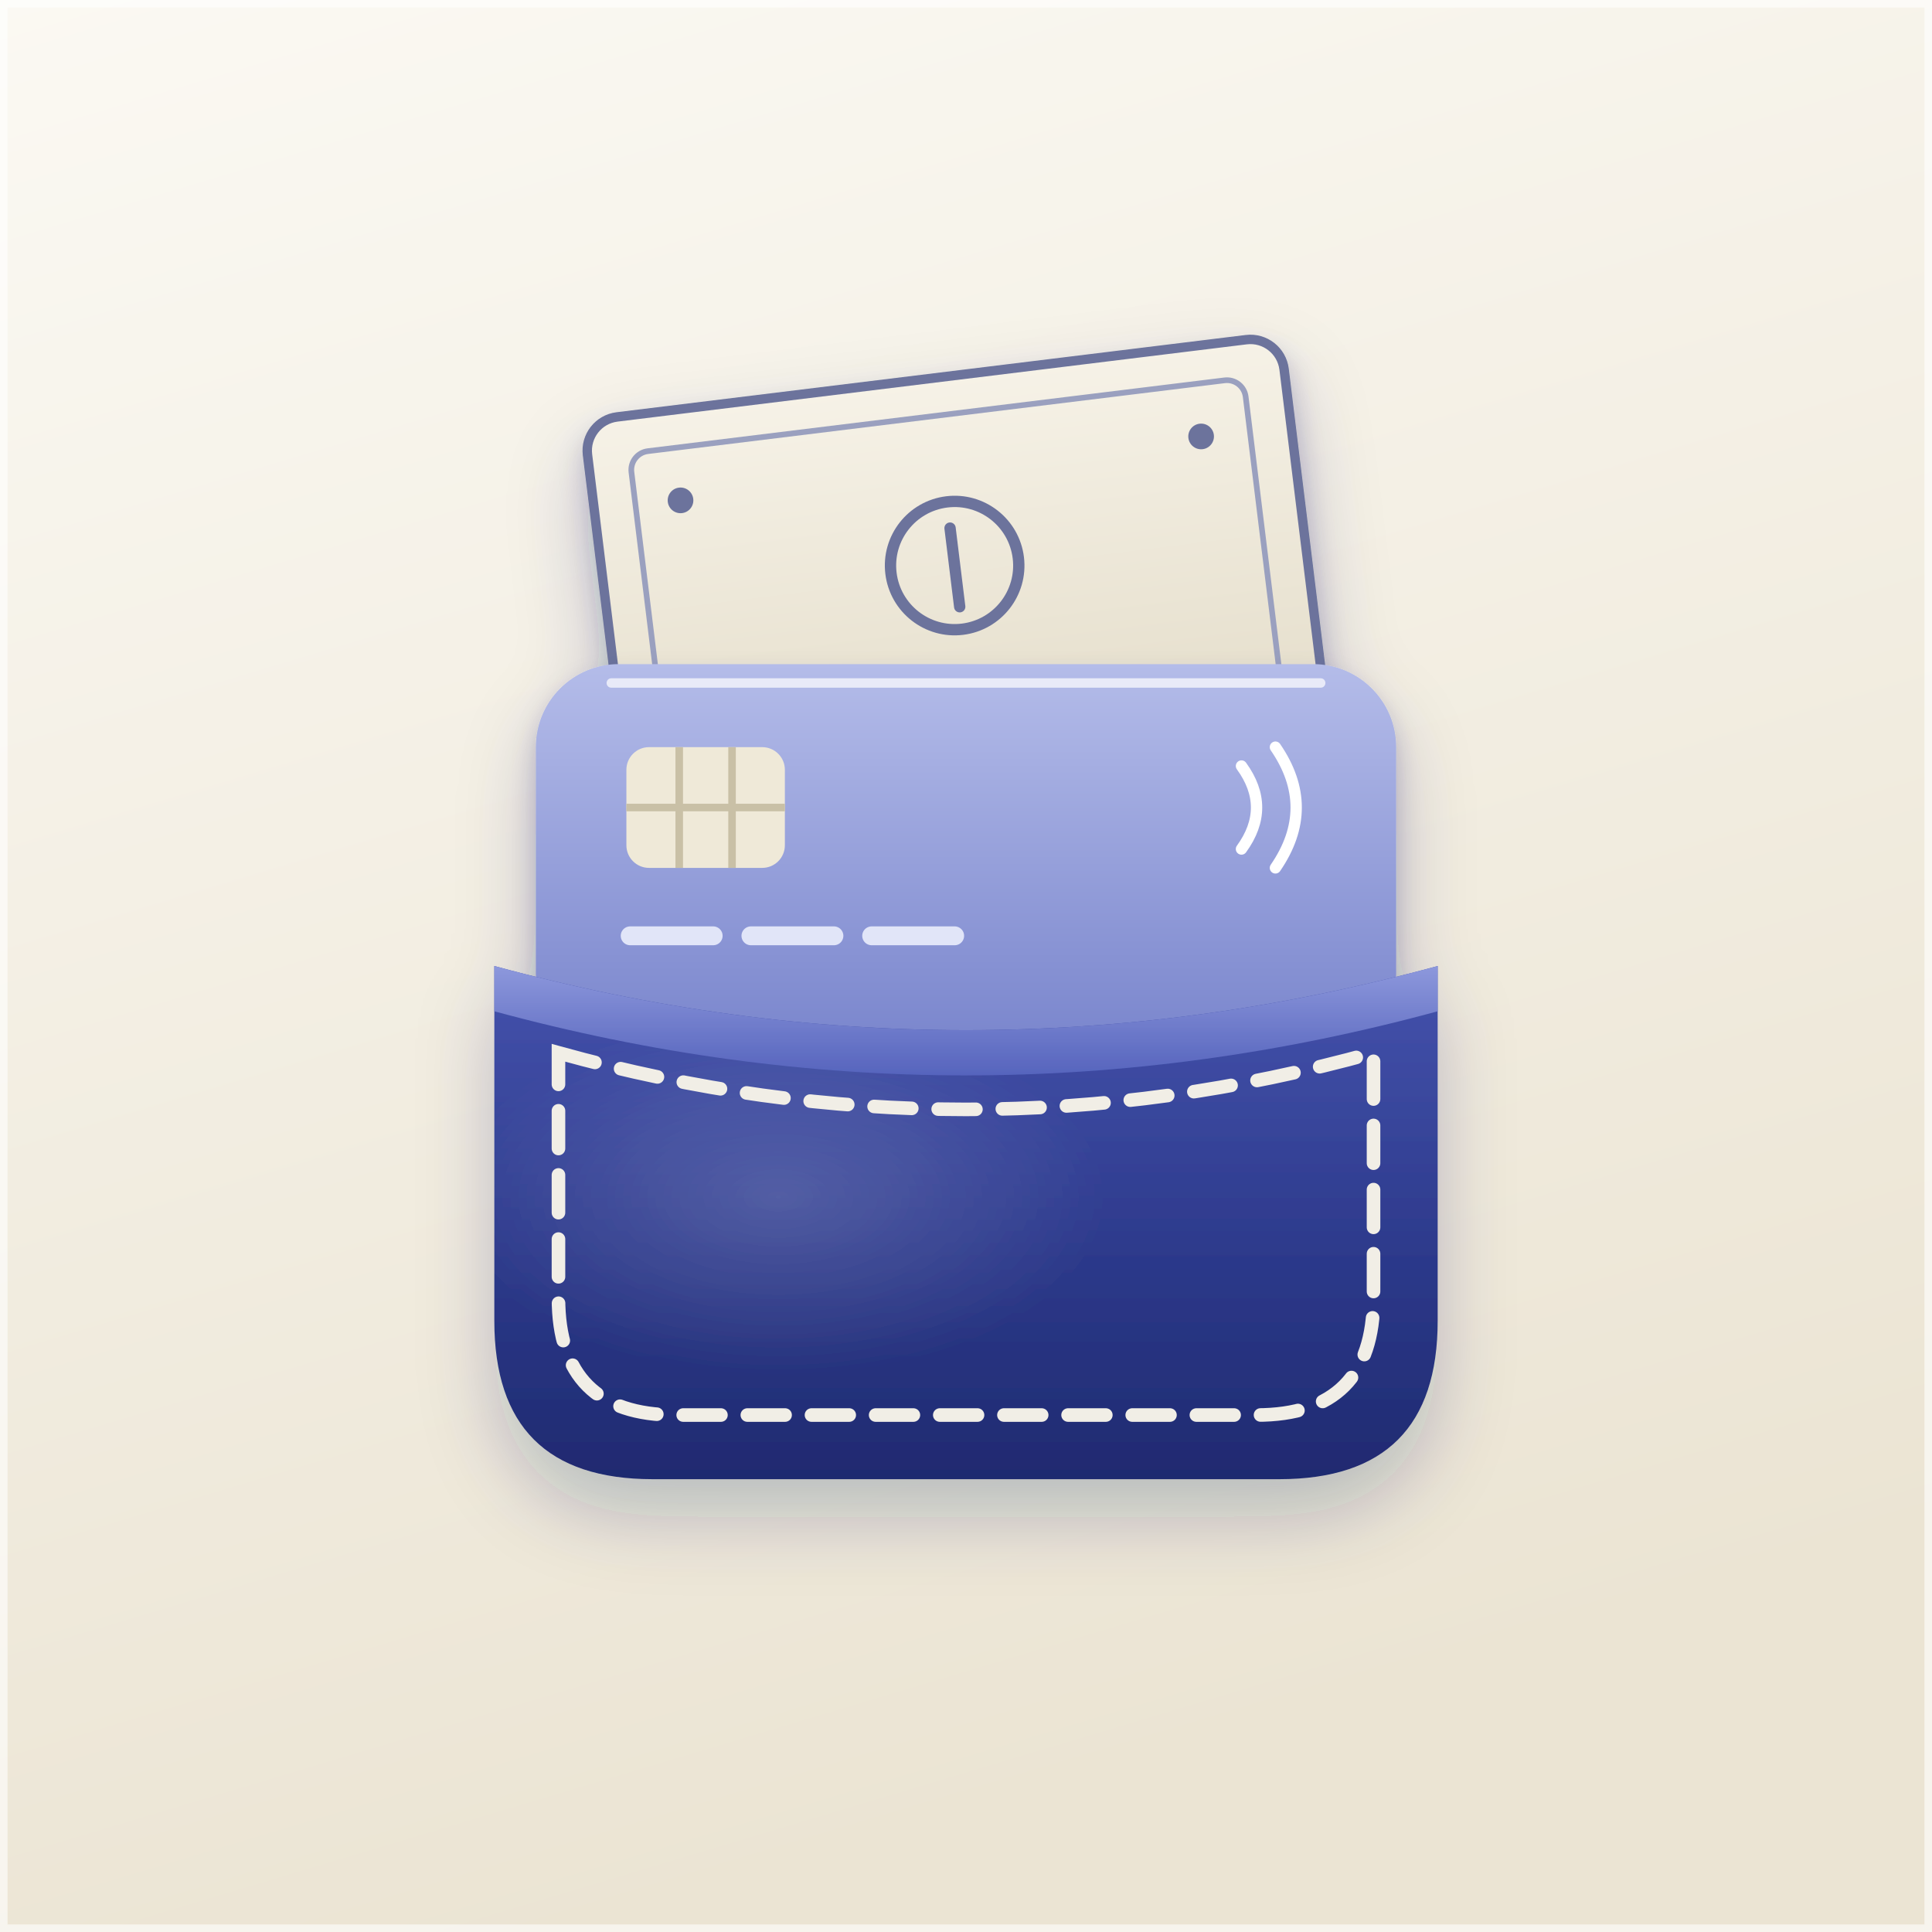
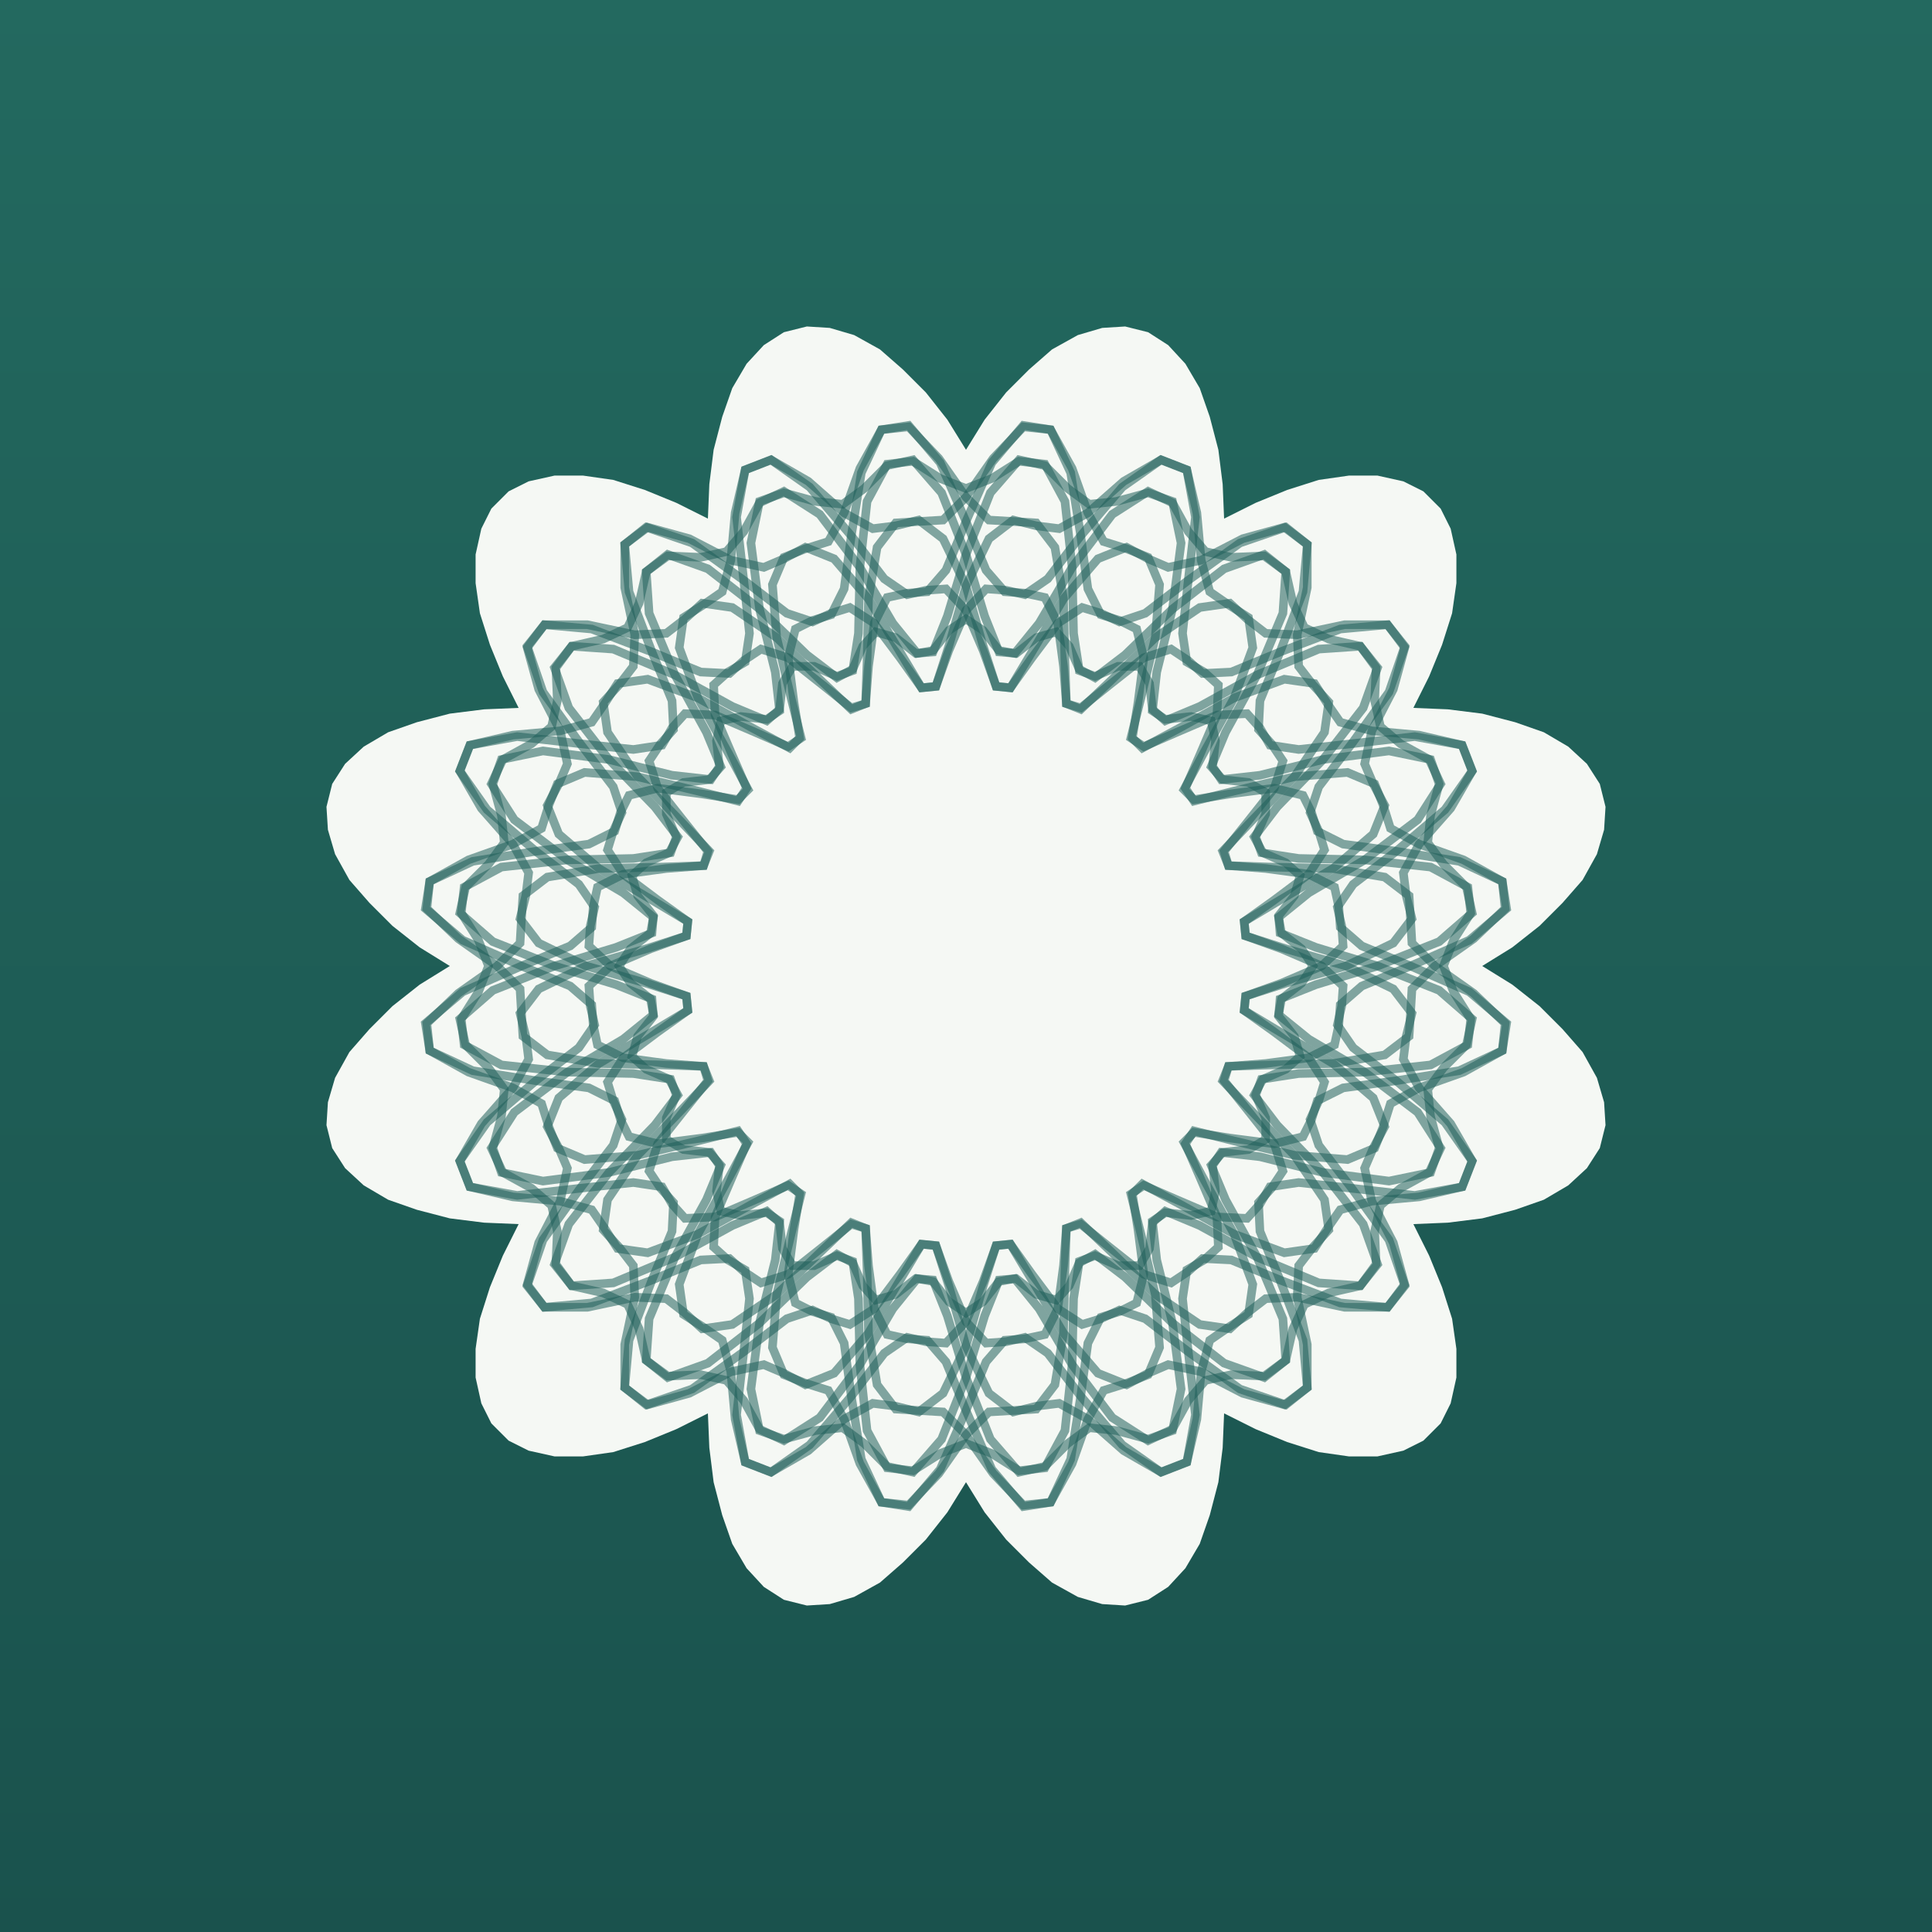
<svg xmlns="http://www.w3.org/2000/svg" viewBox="0 0 512 512">
  <defs>
-     <linearGradient id="pk-bg" x1="0" y1="0" x2="0.3" y2="1">
-       <stop offset="0" stop-color="#fbf9f3" />
-       <stop offset="1" stop-color="#ebe4d3" />
+     <linearGradient id="g" x1="0" y1="0" x2="0" y2="1">
+       <stop offset="0" stop-color="#23695f" />
+       <stop offset="1" stop-color="#1a524d" />
    </linearGradient>
-     <linearGradient id="pk-note" x1="0" y1="0" x2="0" y2="1">
-       <stop offset="0" stop-color="#f6f2e7" />
-       <stop offset="1" stop-color="#e4ddca" />
-     </linearGradient>
-     <linearGradient id="pk-card" x1="0" y1="0" x2="0" y2="1">
-       <stop offset="0" stop-color="#b4bce9" />
-       <stop offset="1" stop-color="#7884cc" />
-     </linearGradient>
-     <linearGradient id="pk-pocket" x1="0" y1="0" x2="0" y2="1">
-       <stop offset="0" stop-color="#4553ad" />
-       <stop offset="0.55" stop-color="#2d3a8c" />
-       <stop offset="1" stop-color="#1f2a70" />
-     </linearGradient>
-     <linearGradient id="pk-lip" x1="0" y1="0" x2="0" y2="1">
-       <stop offset="0" stop-color="#8d98dc" />
-       <stop offset="1" stop-color="#5664bd" />
-     </linearGradient>
-     <radialGradient id="pk-sheen" cx="0.3" cy="0.45" r="0.35">
-       <stop offset="0" stop-color="#fff" stop-opacity=".16" />
-       <stop offset="1" stop-color="#fff" stop-opacity="0" />
-     </radialGradient>
-     <filter id="pk-drop" x="-30%" y="-30%" width="160%" height="170%">
-       <feDropShadow dx="0" dy="10" stdDeviation="10" flood-color="#1b2466" flood-opacity=".22" />
-     </filter>
-     <filter id="pk-soft" x="-20%" y="-20%" width="140%" height="140%">
-       <feDropShadow dx="0" dy="3" stdDeviation="3" flood-color="#1b2466" flood-opacity=".18" />
-     </filter>
  </defs>
-   <rect width="512" height="512" fill="url(#pk-bg)" />
-   <rect x="1" y="1" width="510" height="510" rx="0" fill="none" stroke="#fff" stroke-opacity=".6" stroke-width="2" />
-   <g filter="url(#pk-drop)">
-     <g transform="rotate(-7 252 150)" filter="url(#pk-soft)">
-       <rect x="160" y="100" width="186" height="104" rx="9" fill="url(#pk-note)" stroke="#6c739c" stroke-width="2.5" />
-       <rect x="171" y="110" width="164" height="84" rx="5" fill="none" stroke="#9aa0bf" stroke-width="1.5" />
-       <circle cx="253" cy="150" r="17" fill="none" stroke="#6c739c" stroke-width="3" />
-       <path d="M253 140 V161" stroke="#6c739c" stroke-width="3" stroke-linecap="round" />
-       <circle cx="183" cy="124" r="3.4" fill="#6c739c" />
-       <circle cx="322" cy="124" r="3.4" fill="#6c739c" />
+   <rect width="512" height="512" fill="url(#g)" />
+   <g transform="translate(66 66) scale(3.8)">
+     <path d="M86.0 50.0 L88.1 51.3 L90.0 52.8 L91.6 54.4 L93.0 56.0 L94.0 57.8 L94.5 59.5 L94.6 61.1 L94.2 62.7 L93.3 64.1 L92.0 65.3 L90.3 66.3 L88.3 67.0 L86.0 67.6 L83.6 67.9 L81.2 68.0 L82.3 70.2 L83.2 72.4 L83.9 74.6 L84.2 76.7 L84.2 78.7 L83.8 80.5 L83.1 81.9 L81.9 83.1 L80.5 83.8 L78.7 84.2 L76.7 84.2 L74.6 83.9 L72.4 83.2 L70.2 82.3 L68.0 81.2 L67.9 83.6 L67.6 86.0 L67.0 88.3 L66.3 90.3 L65.3 92.0 L64.1 93.3 L62.7 94.2 L61.1 94.6 L59.5 94.5 L57.8 94.0 L56.0 93.0 L54.4 91.6 L52.8 90.0 L51.3 88.1 L50.0 86.0 L48.7 88.1 L47.2 90.0 L45.6 91.6 L44.0 93.0 L42.2 94.0 L40.5 94.5 L38.9 94.6 L37.3 94.2 L35.9 93.3 L34.7 92.0 L33.7 90.3 L33.0 88.3 L32.4 86.0 L32.1 83.6 L32.0 81.2 L29.8 82.3 L27.6 83.2 L25.4 83.9 L23.3 84.2 L21.3 84.2 L19.5 83.8 L18.1 83.1 L16.9 81.9 L16.2 80.5 L15.8 78.7 L15.8 76.7 L16.1 74.6 L16.8 72.4 L17.7 70.2 L18.8 68.0 L16.4 67.9 L14.0 67.6 L11.7 67.0 L9.7 66.3 L8.0 65.3 L6.7 64.1 L5.8 62.7 L5.4 61.1 L5.5 59.5 L6.0 57.8 L7.0 56.0 L8.4 54.4 L10.0 52.8 L11.9 51.3 L14.0 50.0 L11.9 48.7 L10.0 47.2 L8.4 45.6 L7.0 44.0 L6.0 42.2 L5.5 40.5 L5.4 38.9 L5.8 37.3 L6.7 35.9 L8.0 34.7 L9.7 33.7 L11.7 33.0 L14.0 32.4 L16.4 32.1 L18.8 32.0 L17.7 29.8 L16.8 27.6 L16.1 25.4 L15.8 23.3 L15.8 21.3 L16.2 19.5 L16.9 18.1 L18.1 16.9 L19.5 16.2 L21.3 15.8 L23.3 15.8 L25.4 16.1 L27.6 16.8 L29.8 17.7 L32.0 18.8 L32.1 16.4 L32.4 14.0 L33.0 11.7 L33.7 9.7 L34.7 8.0 L35.9 6.7 L37.3 5.8 L38.9 5.4 L40.5 5.5 L42.2 6.0 L44.0 7.0 L45.6 8.4 L47.2 10.0 L48.7 11.9 L50.0 14.0 L51.3 11.9 L52.8 10.0 L54.4 8.4 L56.0 7.0 L57.8 6.0 L59.5 5.5 L61.1 5.4 L62.7 5.8 L64.1 6.7 L65.3 8.0 L66.3 9.7 L67.0 11.7 L67.6 14.0 L67.9 16.4 L68.0 18.8 L70.2 17.7 L72.4 16.8 L74.6 16.1 L76.7 15.8 L78.7 15.8 L80.5 16.2 L81.9 16.9 L83.1 18.1 L83.8 19.5 L84.2 21.3 L84.2 23.3 L83.9 25.4 L83.2 27.6 L82.3 29.8 L81.2 32.0 L83.6 32.1 L86.0 32.4 L88.3 33.0 L90.3 33.7 L92.0 34.7 L93.3 35.9 L94.2 37.3 L94.6 38.9 L94.5 40.5 L94.0 42.2 L93.0 44.0 L91.6 45.6 L90.0 47.2 L88.1 48.7 L86.0 50.0Z" fill="#f5f8f4" />
+     <g fill="none" stroke="#1f5f5a" stroke-opacity="0.55" stroke-width="0.6">
+       <path d="M78.7 50.0 L83.0 51.7 L85.3 53.7 L84.9 55.5 L83.3 57.1 L82.2 58.6 L82.4 60.5 L83.0 62.7 L82.4 64.4 L79.5 65.0 L74.9 64.4 L70.5 63.3 L67.8 63.0 L67.2 63.9 L67.4 65.7 L67.1 67.1 L65.7 67.4 L63.9 67.2 L63.0 67.8 L63.3 70.5 L64.4 74.9 L65.0 79.5 L64.4 82.4 L62.7 83.0 L60.5 82.4 L58.6 82.2 L57.1 83.3 L55.5 84.9 L53.7 85.3 L51.7 83.0 L50.0 78.7 L48.7 74.4 L47.7 71.9 L46.5 71.8 L45.1 72.9 L43.7 73.3 L42.8 72.3 L42.1 70.7 L41.0 70.1 L38.9 71.7 L35.6 74.9 L32.0 77.7 L29.2 78.7 L27.7 77.5 L27.2 75.3 L26.4 73.6 L24.7 72.8 L22.5 72.3 L21.3 70.8 L22.3 68.0 L25.1 64.4 L28.3 61.1 L29.9 59.0 L29.3 57.9 L27.7 57.2 L26.7 56.3 L27.1 54.9 L28.2 53.5 L28.1 52.3 L25.6 51.3 L21.3 50.0 L17.0 48.3 L14.7 46.3 L15.1 44.5 L16.7 42.9 L17.8 41.4 L17.6 39.5 L17.0 37.3 L17.6 35.6 L20.5 35.0 L25.1 35.6 L29.5 36.7 L32.2 37.0 L32.8 36.1 L32.6 34.3 L32.9 32.9 L34.3 32.6 L36.1 32.8 L37.0 32.2 L36.7 29.5 L35.6 25.1 L35.0 20.5 L35.6 17.6 L37.3 17.0 L39.5 17.6 L41.4 17.8 L42.9 16.7 L44.5 15.1 L46.3 14.7 L48.3 17.0 L50.0 21.3 L51.3 25.6 L52.3 28.1 L53.5 28.2 L54.9 27.1 L56.3 26.7 L57.2 27.7 L57.9 29.3 L59.0 29.9 L61.1 28.3 L64.4 25.1 L68.0 22.3 L70.8 21.3 L72.3 22.5 L72.8 24.7 L73.6 26.4 L75.3 27.2 L77.5 27.7 L78.7 29.2 L77.7 32.0 L74.9 35.6 L71.7 38.9 L70.1 41.0 L70.7 42.1 L72.3 42.8 L73.3 43.7 L72.9 45.1 L71.8 46.5 L71.9 47.7 L74.4 48.7 L78.7 50.0Z" />
+       <path d="M81.0 50.0 L85.1 51.8 L87.7 54.0 L87.4 55.9 L84.7 57.4 L81.6 58.5 L79.6 59.6 L79.1 61.2 L78.5 62.7 L76.6 63.5 L72.9 63.2 L68.7 62.2 L65.9 61.5 L65.3 62.4 L66.3 64.7 L67.5 67.5 L67.6 69.6 L66.6 70.5 L65.4 71.2 L65.1 73.2 L65.5 76.9 L66.0 81.3 L65.4 84.6 L63.6 85.3 L61.0 83.8 L58.5 81.6 L56.5 80.5 L54.9 80.7 L53.3 81.1 L51.6 79.8 L50.0 76.5 L48.8 72.3 L47.9 69.5 L46.9 69.4 L45.4 71.5 L43.6 73.9 L41.9 75.0 L40.6 74.6 L39.3 74.0 L37.5 74.6 L34.5 76.9 L30.9 79.5 L27.7 80.6 L26.2 79.4 L26.2 76.4 L26.9 73.1 L26.8 70.9 L25.8 69.6 L24.7 68.4 L25.0 66.3 L27.1 63.2 L30.1 60.1 L32.1 58.0 L31.7 57.0 L29.1 56.8 L26.1 56.4 L24.3 55.5 L24.0 54.1 L23.9 52.7 L22.4 51.4 L19.0 50.0 L14.9 48.2 L12.3 46.0 L12.6 44.1 L15.3 42.6 L18.4 41.5 L20.4 40.4 L20.9 38.8 L21.5 37.3 L23.4 36.5 L27.1 36.8 L31.3 37.8 L34.1 38.5 L34.7 37.6 L33.7 35.3 L32.5 32.5 L32.4 30.4 L33.4 29.5 L34.6 28.8 L34.9 26.8 L34.5 23.1 L34.0 18.7 L34.6 15.4 L36.4 14.7 L39.0 16.2 L41.5 18.4 L43.5 19.5 L45.1 19.3 L46.7 18.9 L48.4 20.2 L50.0 23.5 L51.2 27.7 L52.1 30.5 L53.1 30.6 L54.6 28.5 L56.4 26.1 L58.1 25.0 L59.4 25.4 L60.7 26.0 L62.5 25.4 L65.5 23.1 L69.1 20.5 L72.3 19.4 L73.8 20.6 L73.8 23.6 L73.1 26.9 L73.2 29.1 L74.2 30.4 L75.3 31.6 L75.0 33.7 L72.9 36.8 L69.9 39.9 L67.9 42.0 L68.3 43.0 L70.9 43.2 L73.9 43.6 L75.7 44.5 L76.0 45.9 L76.1 47.3 L77.6 48.6 L81.0 50.0Z" />
+       <path d="M82.7 50.0 L85.4 51.9 L87.6 54.0 L87.4 55.9 L84.4 57.3 L80.0 58.0 L76.3 58.5 L74.5 59.4 L74.1 60.7 L73.5 61.9 L71.5 62.4 L68.4 62.0 L65.9 61.6 L65.2 62.3 L66.6 64.9 L68.7 68.7 L70.0 72.2 L69.7 74.3 L68.3 75.2 L67.0 76.1 L66.4 78.3 L66.1 81.6 L65.4 84.6 L63.6 85.3 L60.9 83.4 L58.0 80.0 L55.7 77.0 L54.1 75.9 L52.8 76.2 L51.4 76.3 L50.0 74.8 L48.8 72.0 L47.9 69.5 L46.9 69.4 L45.4 71.9 L43.2 75.6 L40.8 78.4 L38.8 79.2 L37.3 78.4 L35.9 77.8 L33.6 78.3 L30.7 79.8 L27.8 80.6 L26.2 79.4 L26.5 76.1 L28.1 71.9 L29.5 68.5 L29.6 66.5 L28.7 65.5 L27.9 64.3 L28.5 62.4 L30.4 60.0 L32.0 58.0 L31.7 57.0 L28.8 56.9 L24.4 56.8 L20.8 56.2 L19.1 54.9 L19.0 53.3 L18.9 51.6 L17.3 50.0 L14.6 48.1 L12.4 46.0 L12.6 44.1 L15.6 42.7 L20.0 42.0 L23.7 41.5 L25.5 40.6 L25.9 39.3 L26.5 38.1 L28.5 37.6 L31.6 38.0 L34.1 38.4 L34.8 37.7 L33.4 35.1 L31.3 31.3 L30.0 27.8 L30.3 25.7 L31.7 24.8 L33.0 23.9 L33.6 21.7 L33.9 18.4 L34.6 15.4 L36.4 14.7 L39.1 16.6 L42.0 20.0 L44.3 23.0 L45.9 24.1 L47.2 23.8 L48.6 23.7 L50.0 25.2 L51.2 28.0 L52.1 30.5 L53.1 30.6 L54.6 28.1 L56.8 24.4 L59.2 21.6 L61.2 20.8 L62.7 21.6 L64.1 22.2 L66.4 21.7 L69.3 20.2 L72.2 19.4 L73.8 20.6 L73.5 23.9 L71.9 28.1 L70.5 31.5 L70.4 33.5 L71.3 34.5 L72.1 35.7 L71.5 37.6 L69.6 40.0 L68.0 42.0 L68.3 43.0 L71.2 43.1 L75.6 43.2 L79.2 43.8 L80.9 45.1 L81.0 46.7 L81.1 48.4 L82.7 50.0Z" />
+       <path d="M83.3 50.0 L84.0 51.8 L85.2 53.7 L85.0 55.5 L82.4 56.9 L77.8 57.4 L73.2 57.5 L70.6 57.9 L70.2 59.0 L70.9 60.6 L70.9 62.1 L69.7 62.8 L67.9 63.0 L67.1 63.9 L68.1 66.3 L70.3 70.3 L72.1 74.6 L72.3 77.5 L70.8 78.6 L68.5 78.5 L66.7 78.9 L65.5 80.3 L64.4 82.3 L62.7 83.1 L60.2 81.5 L57.4 77.8 L55.1 73.9 L53.4 71.8 L52.3 72.0 L51.2 73.4 L50.0 74.2 L48.8 73.4 L47.7 72.0 L46.6 71.8 L44.9 73.9 L42.6 77.8 L39.8 81.5 L37.3 83.1 L35.6 82.3 L34.5 80.3 L33.3 78.9 L31.5 78.5 L29.2 78.6 L27.7 77.5 L27.9 74.6 L29.7 70.3 L31.9 66.3 L32.9 63.9 L32.1 63.0 L30.3 62.8 L29.1 62.1 L29.1 60.6 L29.8 59.0 L29.4 57.9 L26.8 57.5 L22.2 57.4 L17.6 56.9 L15.0 55.5 L14.8 53.7 L16.0 51.8 L16.7 50.0 L16.0 48.2 L14.8 46.3 L15.0 44.5 L17.6 43.1 L22.2 42.6 L26.8 42.5 L29.4 42.1 L29.8 41.0 L29.1 39.4 L29.1 37.9 L30.3 37.2 L32.1 37.0 L32.9 36.1 L31.9 33.7 L29.7 29.7 L27.9 25.4 L27.7 22.5 L29.2 21.4 L31.5 21.5 L33.3 21.1 L34.5 19.7 L35.6 17.7 L37.3 16.9 L39.8 18.5 L42.6 22.2 L44.9 26.1 L46.6 28.2 L47.7 28.0 L48.8 26.6 L50.0 25.8 L51.2 26.6 L52.3 28.0 L53.4 28.2 L55.1 26.1 L57.4 22.2 L60.2 18.5 L62.7 16.9 L64.4 17.7 L65.5 19.7 L66.7 21.1 L68.5 21.5 L70.8 21.4 L72.3 22.5 L72.1 25.4 L70.3 29.7 L68.1 33.7 L67.1 36.1 L67.9 37.0 L69.7 37.2 L70.9 37.9 L70.9 39.4 L70.2 41.0 L70.6 42.1 L73.2 42.5 L77.8 42.6 L82.4 43.1 L85.0 44.5 L85.2 46.3 L84.0 48.2 L83.3 50.0Z" />
+       <path d="M82.7 50.0 L81.1 51.6 L81.0 53.3 L80.9 54.9 L79.2 56.2 L75.6 56.8 L71.2 56.9 L68.3 57.0 L68.0 58.0 L69.6 60.0 L71.5 62.4 L72.1 64.3 L71.3 65.5 L70.4 66.5 L70.5 68.5 L71.9 71.9 L73.5 76.1 L73.8 79.4 L72.2 80.6 L69.3 79.8 L66.4 78.3 L64.1 77.8 L62.7 78.4 L61.2 79.2 L59.2 78.4 L56.8 75.6 L54.6 71.9 L53.1 69.4 L52.1 69.5 L51.2 72.0 L50.0 74.8 L48.6 76.3 L47.2 76.2 L45.9 75.9 L44.3 77.0 L42.0 80.0 L39.1 83.4 L36.4 85.3 L34.6 84.6 L33.9 81.6 L33.6 78.3 L33.0 76.1 L31.7 75.2 L30.3 74.3 L30.0 72.2 L31.3 68.7 L33.4 64.9 L34.8 62.3 L34.1 61.6 L31.6 62.0 L28.5 62.4 L26.5 61.9 L25.9 60.7 L25.5 59.4 L23.7 58.5 L20.0 58.0 L15.6 57.3 L12.6 55.9 L12.4 54.0 L14.6 51.9 L17.3 50.0 L18.9 48.4 L19.0 46.7 L19.1 45.1 L20.8 43.8 L24.4 43.2 L28.8 43.1 L31.7 43.0 L32.0 42.0 L30.4 40.0 L28.5 37.6 L27.9 35.7 L28.7 34.5 L29.6 33.5 L29.5 31.5 L28.1 28.1 L26.5 23.9 L26.2 20.6 L27.8 19.4 L30.7 20.2 L33.6 21.7 L35.9 22.2 L37.3 21.6 L38.8 20.8 L40.8 21.6 L43.2 24.4 L45.4 28.1 L46.9 30.6 L47.9 30.5 L48.8 28.0 L50.0 25.2 L51.4 23.7 L52.8 23.8 L54.1 24.1 L55.7 23.0 L58.0 20.0 L60.9 16.6 L63.6 14.7 L65.4 15.4 L66.1 18.4 L66.4 21.7 L67.0 23.9 L68.3 24.8 L69.7 25.7 L70.0 27.8 L68.7 31.3 L66.6 35.1 L65.2 37.7 L65.9 38.4 L68.4 38.0 L71.5 37.6 L73.5 38.1 L74.1 39.3 L74.5 40.6 L76.3 41.5 L80.0 42.0 L84.4 42.7 L87.4 44.1 L87.6 46.0 L85.4 48.1 L82.7 50.0Z" />
+       <path d="M81.0 50.0 L77.6 51.4 L76.1 52.7 L76.0 54.1 L75.7 55.5 L73.9 56.4 L70.9 56.8 L68.3 57.0 L67.9 58.0 L69.9 60.1 L72.9 63.2 L75.0 66.3 L75.3 68.4 L74.2 69.6 L73.2 70.9 L73.1 73.1 L73.8 76.4 L73.8 79.4 L72.3 80.6 L69.1 79.5 L65.5 76.9 L62.5 74.6 L60.7 74.0 L59.4 74.6 L58.1 75.0 L56.4 73.9 L54.6 71.5 L53.1 69.4 L52.1 69.5 L51.2 72.3 L50.0 76.5 L48.4 79.8 L46.7 81.1 L45.1 80.7 L43.5 80.5 L41.5 81.6 L39.0 83.8 L36.4 85.3 L34.6 84.6 L34.0 81.3 L34.5 76.9 L34.9 73.2 L34.6 71.2 L33.4 70.5 L32.4 69.6 L32.5 67.5 L33.7 64.7 L34.7 62.4 L34.1 61.5 L31.3 62.2 L27.1 63.2 L23.4 63.5 L21.5 62.7 L20.9 61.2 L20.4 59.6 L18.4 58.5 L15.3 57.4 L12.6 55.9 L12.3 54.0 L14.9 51.8 L19.0 50.0 L22.4 48.6 L23.9 47.3 L24.0 45.9 L24.3 44.5 L26.1 43.6 L29.1 43.2 L31.7 43.0 L32.1 42.0 L30.1 39.9 L27.1 36.8 L25.0 33.7 L24.7 31.6 L25.8 30.4 L26.8 29.1 L26.9 26.9 L26.2 23.6 L26.2 20.6 L27.7 19.4 L30.9 20.5 L34.5 23.1 L37.5 25.4 L39.3 26.0 L40.6 25.4 L41.9 25.0 L43.6 26.1 L45.4 28.5 L46.9 30.6 L47.9 30.5 L48.8 27.7 L50.0 23.5 L51.6 20.2 L53.3 18.9 L54.9 19.3 L56.5 19.5 L58.5 18.4 L61.0 16.2 L63.6 14.7 L65.4 15.4 L66.0 18.7 L65.5 23.1 L65.1 26.8 L65.4 28.8 L66.6 29.5 L67.6 30.4 L67.5 32.5 L66.3 35.3 L65.3 37.6 L65.9 38.5 L68.7 37.8 L72.9 36.8 L76.6 36.5 L78.5 37.3 L79.1 38.8 L79.6 40.4 L81.6 41.5 L84.7 42.6 L87.4 44.1 L87.7 46.0 L85.1 48.2 L81.0 50.0Z" />
+       <path d="M78.7 50.0 L74.4 51.3 L71.9 52.3 L71.8 53.5 L72.9 54.9 L73.3 56.3 L72.3 57.2 L70.7 57.9 L70.1 59.0 L71.7 61.1 L74.9 64.4 L77.7 68.0 L78.7 70.8 L77.5 72.3 L75.3 72.8 L73.6 73.6 L72.8 75.3 L72.3 77.5 L70.8 78.7 L68.0 77.7 L64.4 74.9 L61.1 71.7 L59.0 70.1 L57.9 70.7 L57.2 72.3 L56.3 73.3 L54.9 72.9 L53.5 71.8 L52.3 71.9 L51.3 74.4 L50.0 78.7 L48.3 83.0 L46.3 85.3 L44.5 84.9 L42.9 83.3 L41.4 82.2 L39.5 82.4 L37.3 83.0 L35.6 82.4 L35.0 79.5 L35.6 74.9 L36.7 70.5 L37.0 67.8 L36.1 67.2 L34.3 67.4 L32.9 67.1 L32.6 65.7 L32.8 63.9 L32.2 63.0 L29.5 63.3 L25.1 64.4 L20.5 65.0 L17.6 64.4 L17.0 62.7 L17.6 60.5 L17.8 58.6 L16.7 57.1 L15.1 55.5 L14.7 53.7 L17.0 51.7 L21.3 50.0 L25.6 48.7 L28.1 47.7 L28.2 46.5 L27.1 45.1 L26.7 43.7 L27.7 42.8 L29.3 42.1 L29.9 41.0 L28.3 38.9 L25.1 35.6 L22.3 32.0 L21.3 29.2 L22.5 27.7 L24.7 27.2 L26.4 26.4 L27.2 24.7 L27.7 22.5 L29.2 21.3 L32.0 22.3 L35.6 25.1 L38.9 28.3 L41.0 29.9 L42.1 29.3 L42.8 27.7 L43.7 26.7 L45.1 27.1 L46.5 28.2 L47.7 28.1 L48.7 25.6 L50.0 21.3 L51.7 17.0 L53.7 14.7 L55.5 15.1 L57.1 16.7 L58.6 17.8 L60.5 17.6 L62.7 17.0 L64.4 17.6 L65.0 20.5 L64.4 25.1 L63.3 29.5 L63.0 32.2 L63.9 32.8 L65.7 32.6 L67.1 32.9 L67.4 34.3 L67.2 36.1 L67.8 37.0 L70.5 36.7 L74.9 35.6 L79.5 35.0 L82.4 35.6 L83.0 37.3 L82.4 39.5 L82.2 41.4 L83.3 42.9 L84.9 44.5 L85.3 46.3 L83.0 48.3 L78.7 50.0Z" />
+       <path d="M76.5 50.0 L72.3 51.2 L69.5 52.1 L69.4 53.1 L71.5 54.6 L73.9 56.4 L75.0 58.1 L74.6 59.4 L74.0 60.7 L74.6 62.5 L76.9 65.5 L79.5 69.1 L80.6 72.3 L79.4 73.8 L76.4 73.8 L73.1 73.1 L70.9 73.2 L69.6 74.2 L68.4 75.3 L66.3 75.0 L63.2 72.9 L60.1 69.9 L58.0 67.9 L57.0 68.3 L56.8 70.9 L56.4 73.9 L55.5 75.7 L54.1 76.0 L52.7 76.1 L51.4 77.6 L50.0 81.0 L48.2 85.1 L46.0 87.7 L44.1 87.4 L42.6 84.7 L41.5 81.6 L40.4 79.6 L38.8 79.1 L37.3 78.5 L36.5 76.6 L36.8 72.9 L37.8 68.7 L38.5 65.9 L37.6 65.3 L35.3 66.3 L32.5 67.5 L30.4 67.6 L29.5 66.6 L28.8 65.4 L26.8 65.1 L23.1 65.5 L18.7 66.0 L15.4 65.4 L14.7 63.6 L16.2 61.0 L18.4 58.5 L19.5 56.5 L19.3 54.9 L18.9 53.3 L20.2 51.6 L23.5 50.0 L27.7 48.8 L30.5 47.9 L30.6 46.9 L28.5 45.4 L26.1 43.6 L25.0 41.9 L25.4 40.6 L26.0 39.3 L25.4 37.5 L23.1 34.5 L20.5 30.9 L19.4 27.7 L20.6 26.2 L23.6 26.2 L26.9 26.9 L29.1 26.8 L30.4 25.8 L31.6 24.7 L33.7 25.0 L36.8 27.1 L39.9 30.1 L42.0 32.1 L43.0 31.7 L43.2 29.1 L43.6 26.1 L44.5 24.3 L45.9 24.0 L47.3 23.9 L48.6 22.4 L50.0 19.0 L51.8 14.9 L54.0 12.3 L55.9 12.6 L57.4 15.3 L58.5 18.4 L59.6 20.4 L61.2 20.9 L62.7 21.5 L63.5 23.4 L63.2 27.1 L62.2 31.3 L61.5 34.1 L62.4 34.7 L64.7 33.7 L67.5 32.5 L69.6 32.4 L70.5 33.4 L71.2 34.6 L73.2 34.9 L76.9 34.5 L81.3 34.0 L84.6 34.6 L85.3 36.4 L83.8 39.0 L81.6 41.5 L80.5 43.5 L80.7 45.1 L81.1 46.7 L79.8 48.4 L76.5 50.0Z" />
+       <path d="M74.8 50.0 L72.0 51.2 L69.5 52.1 L69.4 53.1 L71.9 54.6 L75.6 56.8 L78.4 59.2 L79.2 61.2 L78.4 62.7 L77.8 64.1 L78.3 66.4 L79.8 69.3 L80.6 72.2 L79.4 73.8 L76.1 73.5 L71.9 71.9 L68.5 70.5 L66.5 70.4 L65.5 71.3 L64.3 72.1 L62.4 71.5 L60.0 69.6 L58.0 68.0 L57.0 68.3 L56.9 71.2 L56.8 75.6 L56.2 79.2 L54.9 80.9 L53.3 81.0 L51.6 81.1 L50.0 82.7 L48.1 85.4 L46.0 87.6 L44.1 87.4 L42.7 84.4 L42.0 80.0 L41.5 76.3 L40.6 74.5 L39.3 74.1 L38.1 73.5 L37.6 71.5 L38.0 68.4 L38.4 65.9 L37.7 65.2 L35.1 66.6 L31.3 68.7 L27.8 70.0 L25.7 69.7 L24.8 68.3 L23.9 67.0 L21.7 66.4 L18.4 66.1 L15.4 65.4 L14.7 63.6 L16.6 60.9 L20.0 58.0 L23.0 55.7 L24.1 54.1 L23.8 52.8 L23.7 51.4 L25.2 50.0 L28.0 48.8 L30.5 47.9 L30.6 46.9 L28.1 45.4 L24.4 43.2 L21.6 40.8 L20.8 38.8 L21.6 37.3 L22.2 35.9 L21.7 33.6 L20.2 30.7 L19.4 27.8 L20.6 26.2 L23.9 26.5 L28.1 28.1 L31.5 29.5 L33.5 29.6 L34.5 28.7 L35.7 27.9 L37.6 28.5 L40.0 30.4 L42.0 32.0 L43.0 31.7 L43.1 28.8 L43.2 24.4 L43.8 20.8 L45.1 19.1 L46.7 19.0 L48.4 18.9 L50.0 17.3 L51.9 14.6 L54.0 12.4 L55.9 12.6 L57.3 15.6 L58.0 20.0 L58.5 23.7 L59.4 25.5 L60.7 25.9 L61.9 26.5 L62.4 28.5 L62.0 31.6 L61.6 34.1 L62.3 34.8 L64.9 33.4 L68.7 31.3 L72.2 30.0 L74.3 30.3 L75.2 31.7 L76.1 33.0 L78.3 33.6 L81.6 33.9 L84.6 34.6 L85.3 36.4 L83.4 39.1 L80.0 42.0 L77.0 44.3 L75.9 45.9 L76.2 47.2 L76.3 48.6 L74.8 50.0Z" />
+       <path d="M74.2 50.0 L73.4 51.2 L72.0 52.3 L71.8 53.4 L73.9 55.1 L77.8 57.4 L81.5 60.2 L83.1 62.7 L82.3 64.4 L80.3 65.5 L78.9 66.7 L78.5 68.5 L78.6 70.8 L77.5 72.3 L74.6 72.1 L70.3 70.3 L66.3 68.1 L63.9 67.1 L63.0 67.9 L62.8 69.7 L62.1 70.9 L60.6 70.9 L59.0 70.2 L57.9 70.6 L57.5 73.2 L57.4 77.8 L56.9 82.4 L55.5 85.0 L53.7 85.2 L51.8 84.0 L50.0 83.3 L48.2 84.0 L46.3 85.2 L44.5 85.0 L43.1 82.4 L42.6 77.8 L42.5 73.2 L42.1 70.6 L41.0 70.2 L39.4 70.9 L37.9 70.9 L37.2 69.7 L37.0 67.9 L36.1 67.1 L33.7 68.1 L29.7 70.3 L25.4 72.1 L22.5 72.3 L21.4 70.8 L21.5 68.5 L21.1 66.7 L19.7 65.5 L17.7 64.4 L16.9 62.7 L18.5 60.2 L22.2 57.4 L26.1 55.1 L28.2 53.4 L28.0 52.3 L26.6 51.2 L25.8 50.0 L26.6 48.8 L28.0 47.7 L28.2 46.6 L26.1 44.9 L22.2 42.6 L18.5 39.8 L16.9 37.3 L17.7 35.6 L19.7 34.5 L21.1 33.3 L21.5 31.5 L21.4 29.2 L22.5 27.7 L25.4 27.9 L29.7 29.7 L33.7 31.9 L36.1 32.9 L37.0 32.1 L37.2 30.3 L37.9 29.1 L39.4 29.1 L41.0 29.8 L42.1 29.4 L42.5 26.8 L42.6 22.2 L43.1 17.6 L44.5 15.0 L46.3 14.8 L48.2 16.0 L50.0 16.7 L51.8 16.0 L53.7 14.8 L55.5 15.0 L56.9 17.6 L57.4 22.2 L57.5 26.8 L57.9 29.4 L59.0 29.8 L60.6 29.1 L62.1 29.1 L62.8 30.3 L63.0 32.1 L63.9 32.9 L66.3 31.9 L70.3 29.7 L74.6 27.9 L77.5 27.7 L78.6 29.2 L78.5 31.5 L78.9 33.3 L80.3 34.5 L82.3 35.6 L83.1 37.3 L81.5 39.8 L77.8 42.6 L73.9 44.9 L71.8 46.6 L72.0 47.7 L73.4 48.8 L74.2 50.0Z" />
+       <path d="M74.8 50.0 L76.3 51.4 L76.2 52.8 L75.9 54.1 L77.0 55.7 L80.0 58.0 L83.4 60.9 L85.3 63.6 L84.6 65.4 L81.6 66.1 L78.3 66.4 L76.1 67.0 L75.2 68.3 L74.3 69.7 L72.2 70.0 L68.7 68.7 L64.9 66.6 L62.3 65.2 L61.6 65.9 L62.0 68.4 L62.4 71.5 L61.9 73.5 L60.7 74.1 L59.4 74.5 L58.5 76.3 L58.0 80.0 L57.3 84.4 L55.9 87.4 L54.0 87.6 L51.9 85.4 L50.0 82.7 L48.4 81.1 L46.7 81.0 L45.1 80.9 L43.8 79.2 L43.2 75.6 L43.1 71.2 L43.0 68.3 L42.0 68.0 L40.0 69.6 L37.6 71.5 L35.7 72.1 L34.5 71.3 L33.5 70.4 L31.5 70.5 L28.1 71.9 L23.9 73.5 L20.6 73.8 L19.4 72.2 L20.2 69.3 L21.7 66.4 L22.2 64.1 L21.6 62.7 L20.8 61.2 L21.6 59.2 L24.4 56.8 L28.1 54.6 L30.6 53.1 L30.5 52.1 L28.0 51.2 L25.2 50.0 L23.7 48.6 L23.8 47.2 L24.1 45.9 L23.0 44.3 L20.0 42.0 L16.6 39.1 L14.7 36.4 L15.4 34.6 L18.4 33.9 L21.7 33.6 L23.9 33.0 L24.8 31.7 L25.7 30.3 L27.8 30.0 L31.3 31.3 L35.1 33.4 L37.7 34.8 L38.4 34.1 L38.0 31.6 L37.6 28.5 L38.1 26.5 L39.3 25.9 L40.6 25.5 L41.5 23.7 L42.0 20.0 L42.7 15.6 L44.1 12.6 L46.0 12.4 L48.1 14.6 L50.0 17.3 L51.6 18.9 L53.3 19.0 L54.9 19.1 L56.2 20.8 L56.8 24.4 L56.9 28.8 L57.0 31.7 L58.0 32.0 L60.0 30.4 L62.4 28.5 L64.3 27.9 L65.5 28.7 L66.5 29.6 L68.5 29.5 L71.9 28.1 L76.1 26.5 L79.4 26.2 L80.6 27.8 L79.8 30.7 L78.3 33.6 L77.8 35.9 L78.4 37.3 L79.2 38.8 L78.4 40.8 L75.6 43.2 L71.9 45.4 L69.4 46.9 L69.5 47.9 L72.0 48.8 L74.8 50.0Z" />
+       <path d="M76.5 50.0 L79.8 51.6 L81.1 53.3 L80.7 54.9 L80.5 56.5 L81.6 58.5 L83.8 61.0 L85.3 63.6 L84.6 65.4 L81.3 66.0 L76.9 65.5 L73.2 65.1 L71.2 65.4 L70.5 66.6 L69.6 67.6 L67.5 67.5 L64.7 66.3 L62.4 65.3 L61.5 65.9 L62.2 68.7 L63.2 72.9 L63.5 76.6 L62.7 78.5 L61.2 79.1 L59.6 79.6 L58.5 81.6 L57.4 84.7 L55.9 87.4 L54.0 87.7 L51.8 85.1 L50.0 81.0 L48.6 77.6 L47.3 76.1 L45.9 76.0 L44.5 75.7 L43.6 73.9 L43.2 70.9 L43.0 68.3 L42.0 67.9 L39.9 69.9 L36.8 72.9 L33.7 75.0 L31.6 75.3 L30.4 74.2 L29.1 73.2 L26.9 73.1 L23.6 73.8 L20.6 73.8 L19.4 72.3 L20.5 69.1 L23.1 65.5 L25.4 62.5 L26.0 60.7 L25.4 59.4 L25.0 58.1 L26.1 56.4 L28.5 54.6 L30.6 53.1 L30.5 52.1 L27.7 51.2 L23.5 50.0 L20.2 48.4 L18.9 46.7 L19.3 45.1 L19.5 43.5 L18.4 41.5 L16.2 39.0 L14.7 36.4 L15.4 34.6 L18.7 34.0 L23.1 34.5 L26.8 34.9 L28.8 34.6 L29.5 33.4 L30.4 32.4 L32.5 32.5 L35.3 33.7 L37.6 34.7 L38.5 34.1 L37.8 31.3 L36.8 27.1 L36.5 23.4 L37.3 21.5 L38.8 20.9 L40.4 20.4 L41.5 18.4 L42.6 15.3 L44.1 12.6 L46.0 12.3 L48.2 14.9 L50.0 19.0 L51.4 22.4 L52.7 23.9 L54.1 24.0 L55.5 24.3 L56.4 26.1 L56.8 29.1 L57.0 31.7 L58.0 32.1 L60.1 30.1 L63.2 27.1 L66.3 25.0 L68.4 24.7 L69.6 25.8 L70.9 26.8 L73.1 26.9 L76.4 26.2 L79.4 26.2 L80.6 27.7 L79.5 30.9 L76.9 34.5 L74.6 37.5 L74.0 39.3 L74.6 40.6 L75.0 41.9 L73.9 43.6 L71.5 45.4 L69.4 46.9 L69.5 47.9 L72.3 48.8 L76.5 50.0Z" />
    </g>
-     <g filter="url(#pk-soft)">
-       <rect x="142" y="176" width="228" height="104" rx="22" fill="url(#pk-card)" />
-       <path d="M162 181 H350" stroke="#fff" stroke-opacity=".7" stroke-width="2.5" stroke-linecap="round" />
-       <rect x="166" y="198" width="42" height="32" rx="6" fill="#efe9d8" />
-       <path d="M180 198 V230 M194 198 V230 M166 214 H208" stroke="#c9c0a6" stroke-width="2" />
-       <path d="M167 248 H189 M199 248 H221 M231 248 H253" stroke="#e1e5f8" stroke-width="5" stroke-linecap="round" />
-       <path d="M329 203 Q337 214 329 225 M338 198 Q349 214 338 230" fill="none" stroke="#fff" stroke-width="3" stroke-linecap="round" />
-     </g>
-     <path d="M131 256 Q256 290 381 256 V350 Q381 392 339 392 H173 Q131 392 131 350 Z" fill="url(#pk-pocket)" />
-     <path d="M131 256 Q256 290 381 256 V350 Q381 392 339 392 H173 Q131 392 131 350 Z" fill="url(#pk-sheen)" />
-     <path d="M131 256 Q256 290 381 256 L381 268 Q256 302 131 268 Z" fill="url(#pk-lip)" />
-     <path d="M148 279 Q256 309 364 279 V344 Q364 375 333 375 H179 Q148 375 148 344 Z" fill="none" stroke="#f1eee6" stroke-width="3.6" stroke-dasharray="10 7" stroke-linecap="round" />
  </g>
</svg>
